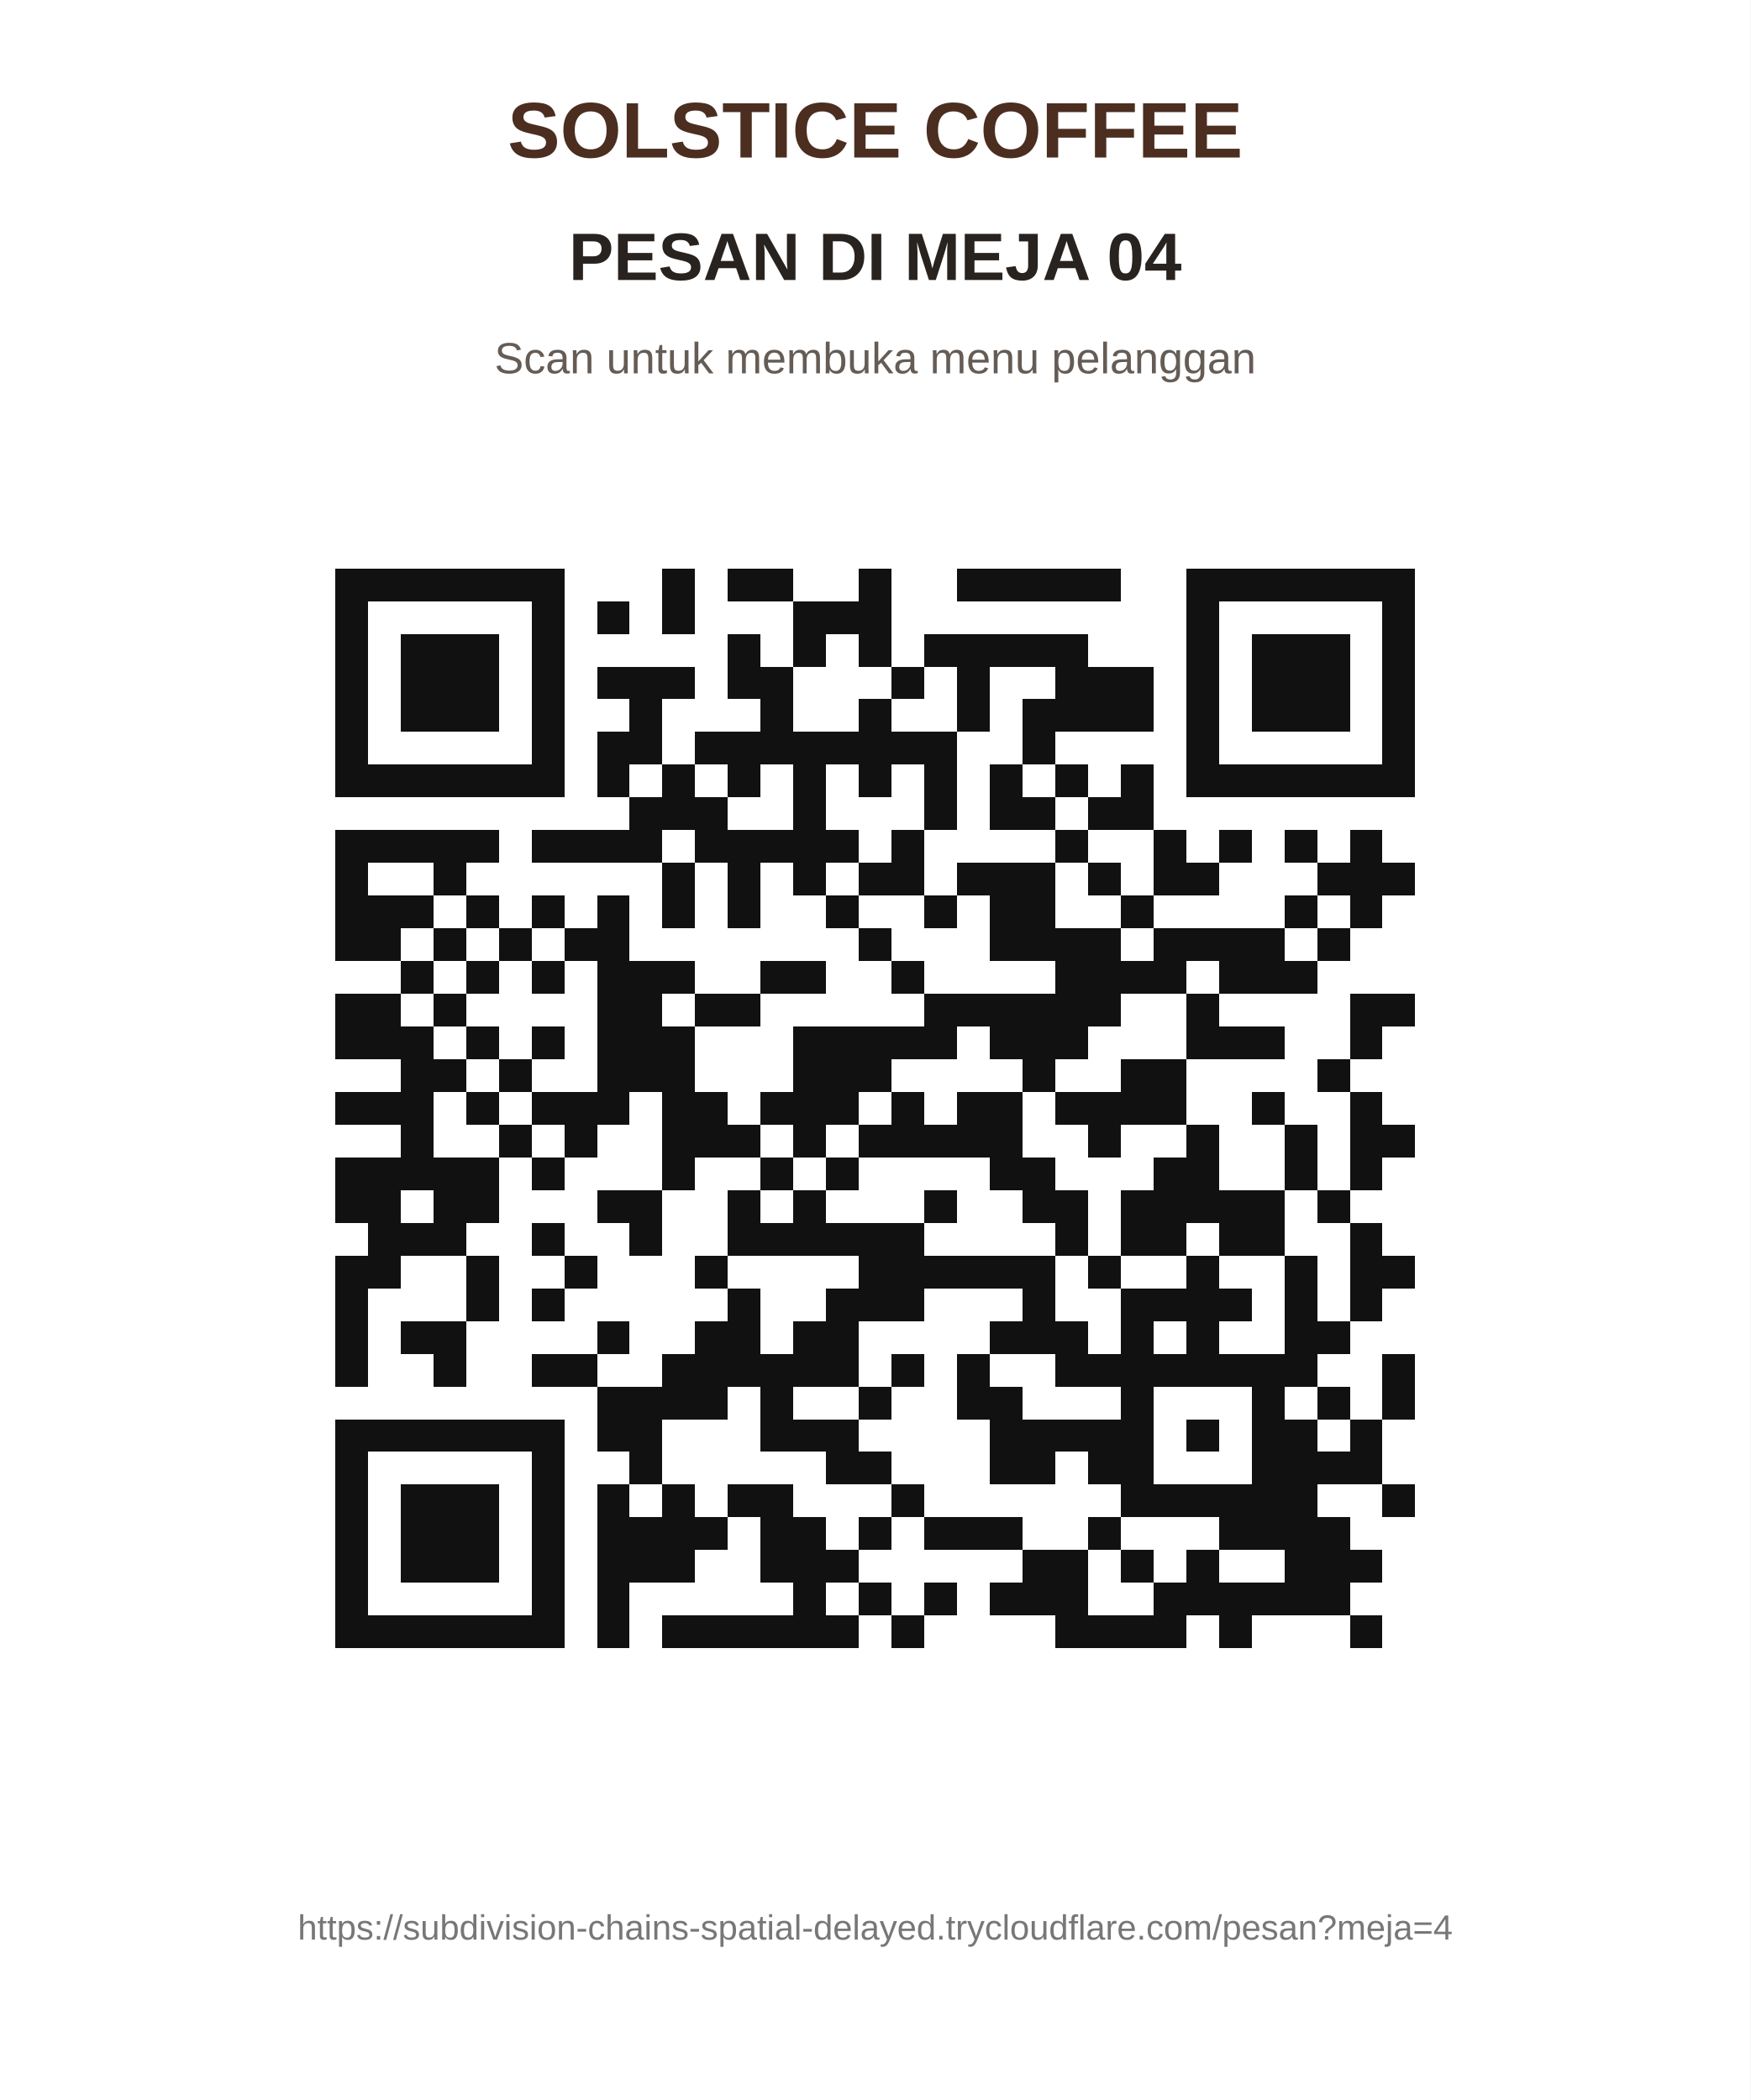
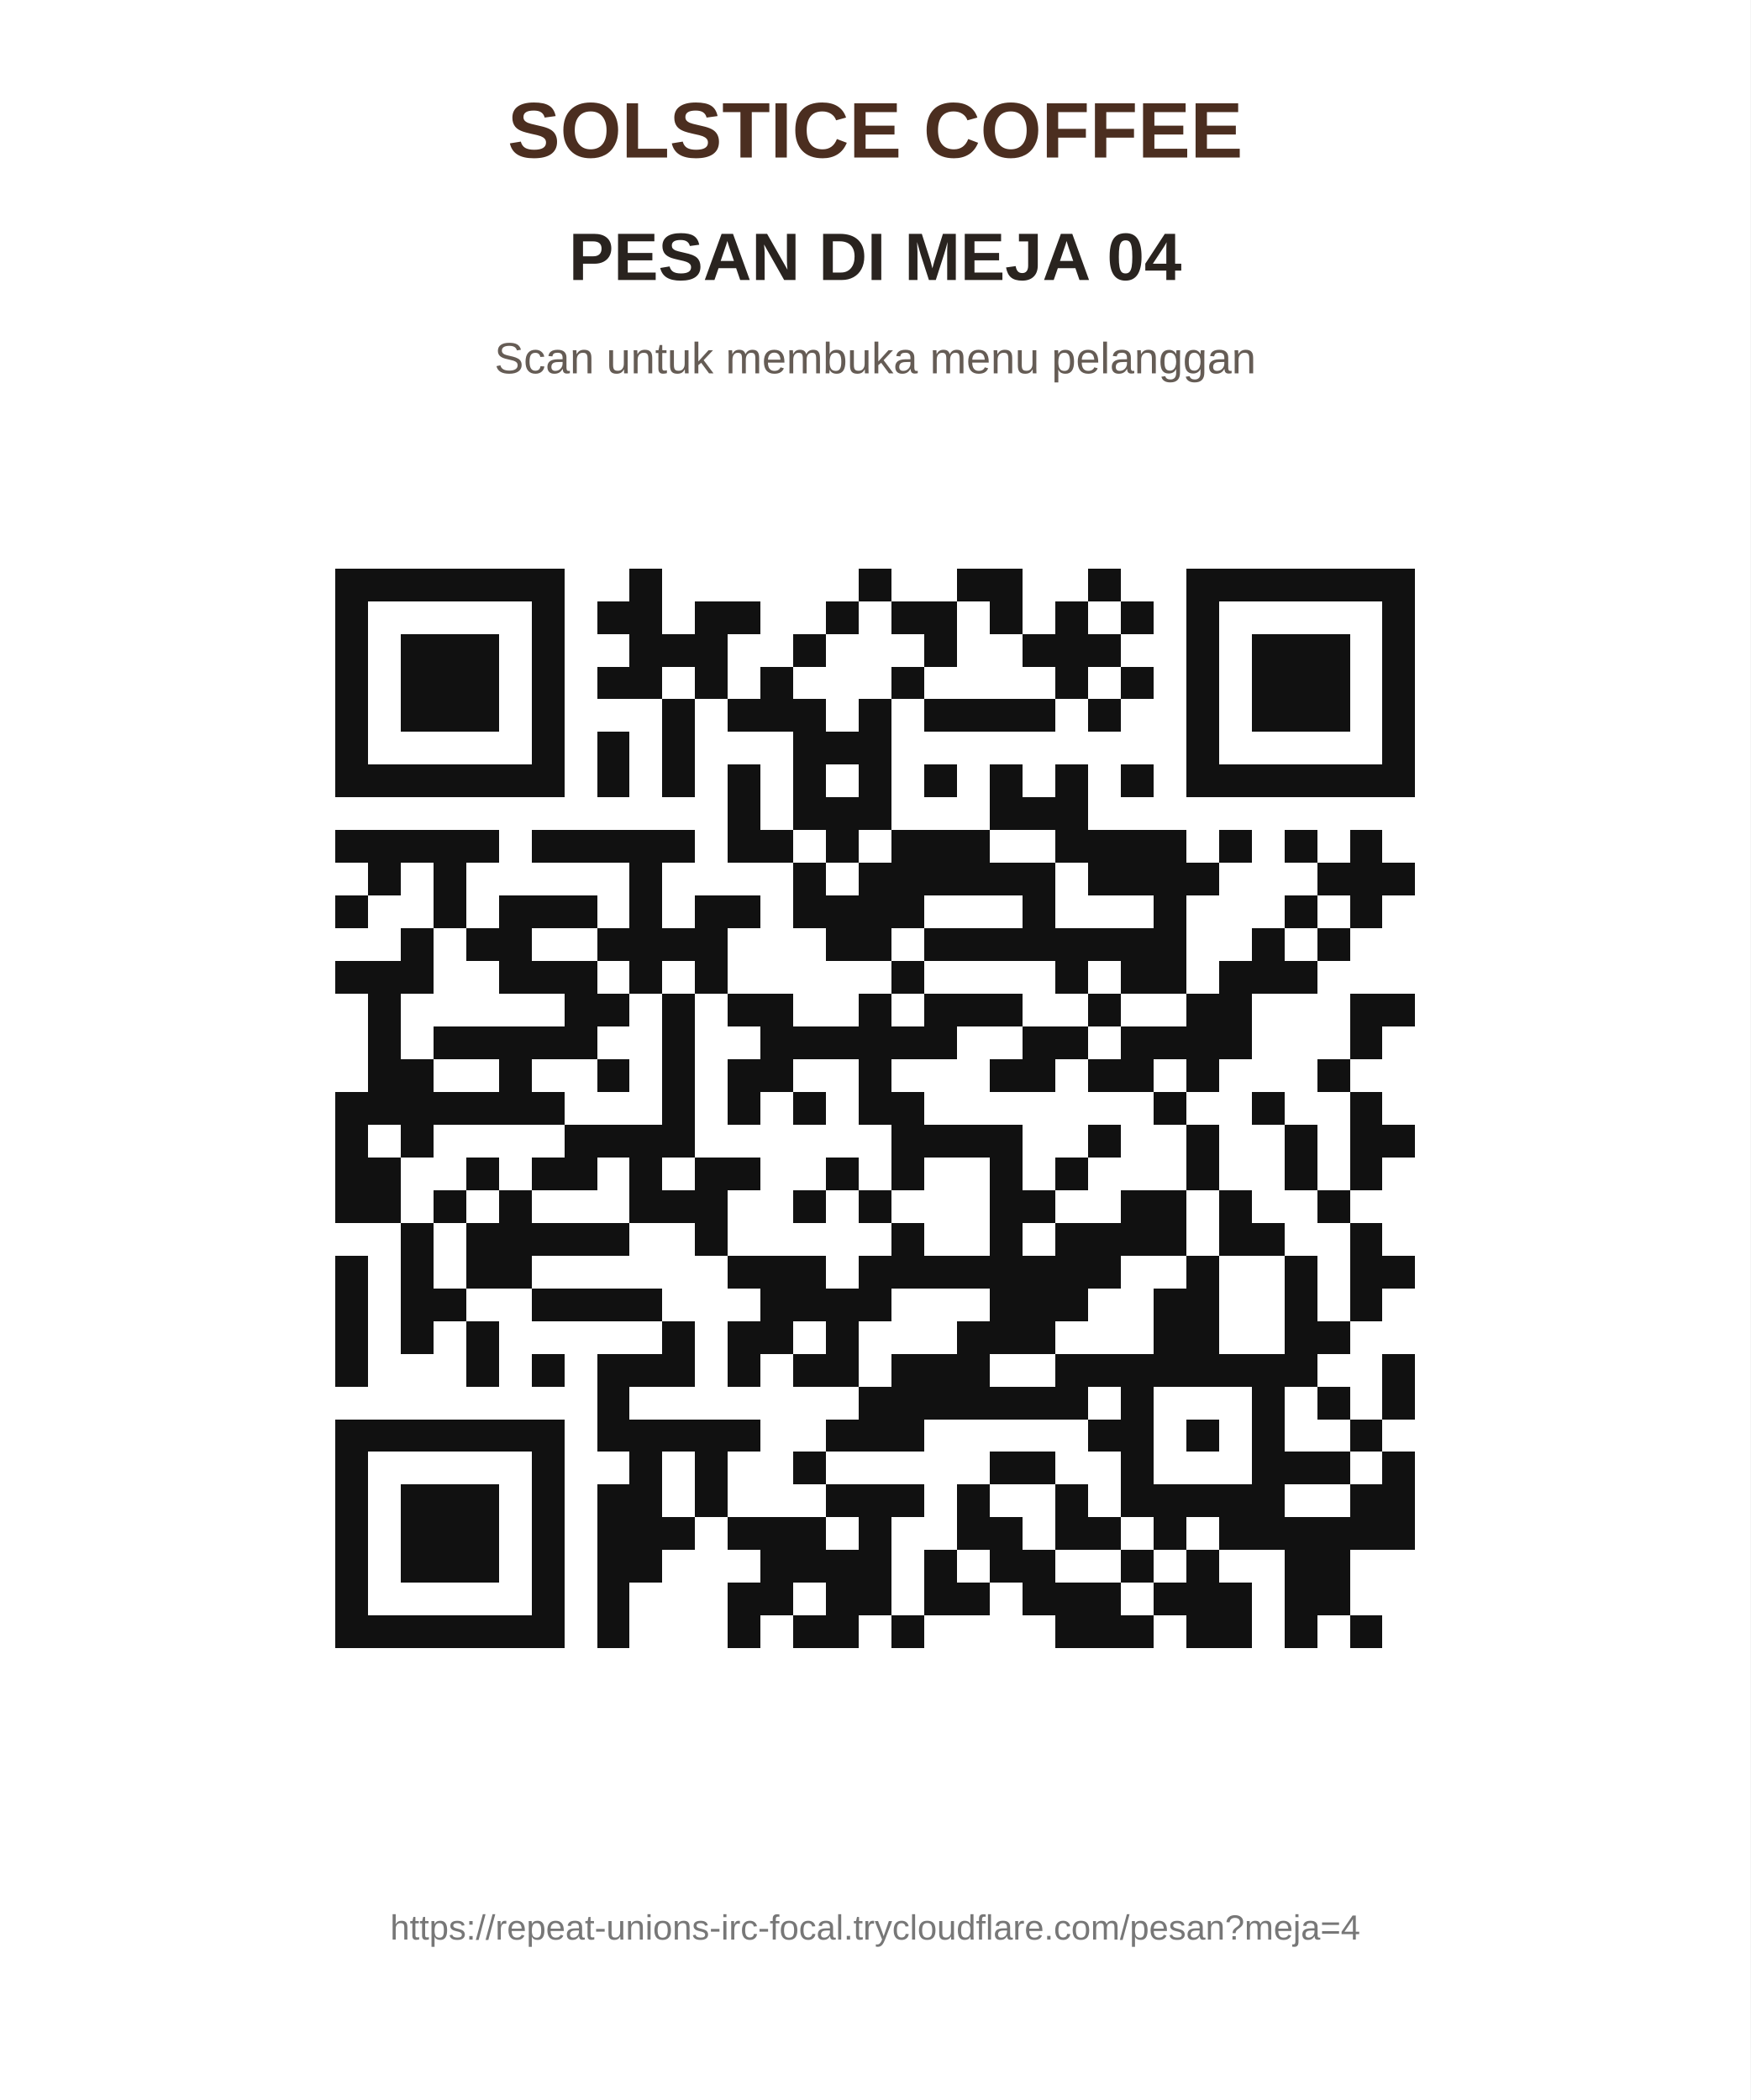
<svg xmlns="http://www.w3.org/2000/svg" width="600" height="720" viewBox="0 0 600 720" role="img" aria-label="PESAN DI MEJA 04">
  <rect width="600" height="720" fill="#fff" />
  <text x="300" y="54" text-anchor="middle" font-family="Arial,sans-serif" font-size="27" font-weight="700" fill="#4b2e20">SOLSTICE COFFEE</text>
  <text x="300" y="96" text-anchor="middle" font-family="Arial,sans-serif" font-size="23" font-weight="700" fill="#29231f">PESAN DI MEJA 04</text>
  <text x="300" y="128" text-anchor="middle" font-family="Arial,sans-serif" font-size="15" fill="#655c55">Scan untuk membuka menu pelanggan</text>
  <g transform="translate(70 150) scale(11.21951)" shape-rendering="crispEdges">
    <rect width="41" height="41" fill="#fff" />
-     <path d="M4 4h1v1h-1zM5 4h1v1h-1zM6 4h1v1h-1zM7 4h1v1h-1zM8 4h1v1h-1zM9 4h1v1h-1zM10 4h1v1h-1zM14 4h1v1h-1zM16 4h1v1h-1zM17 4h1v1h-1zM20 4h1v1h-1zM23 4h1v1h-1zM24 4h1v1h-1zM25 4h1v1h-1zM26 4h1v1h-1zM27 4h1v1h-1zM30 4h1v1h-1zM31 4h1v1h-1zM32 4h1v1h-1zM33 4h1v1h-1zM34 4h1v1h-1zM35 4h1v1h-1zM36 4h1v1h-1zM4 5h1v1h-1zM10 5h1v1h-1zM12 5h1v1h-1zM14 5h1v1h-1zM18 5h1v1h-1zM19 5h1v1h-1zM20 5h1v1h-1zM30 5h1v1h-1zM36 5h1v1h-1zM4 6h1v1h-1zM6 6h1v1h-1zM7 6h1v1h-1zM8 6h1v1h-1zM10 6h1v1h-1zM16 6h1v1h-1zM18 6h1v1h-1zM20 6h1v1h-1zM22 6h1v1h-1zM23 6h1v1h-1zM24 6h1v1h-1zM25 6h1v1h-1zM26 6h1v1h-1zM30 6h1v1h-1zM32 6h1v1h-1zM33 6h1v1h-1zM34 6h1v1h-1zM36 6h1v1h-1zM4 7h1v1h-1zM6 7h1v1h-1zM7 7h1v1h-1zM8 7h1v1h-1zM10 7h1v1h-1zM12 7h1v1h-1zM13 7h1v1h-1zM14 7h1v1h-1zM16 7h1v1h-1zM17 7h1v1h-1zM21 7h1v1h-1zM23 7h1v1h-1zM26 7h1v1h-1zM27 7h1v1h-1zM28 7h1v1h-1zM30 7h1v1h-1zM32 7h1v1h-1zM33 7h1v1h-1zM34 7h1v1h-1zM36 7h1v1h-1zM4 8h1v1h-1zM6 8h1v1h-1zM7 8h1v1h-1zM8 8h1v1h-1zM10 8h1v1h-1zM13 8h1v1h-1zM17 8h1v1h-1zM20 8h1v1h-1zM23 8h1v1h-1zM25 8h1v1h-1zM26 8h1v1h-1zM27 8h1v1h-1zM28 8h1v1h-1zM30 8h1v1h-1zM32 8h1v1h-1zM33 8h1v1h-1zM34 8h1v1h-1zM36 8h1v1h-1zM4 9h1v1h-1zM10 9h1v1h-1zM12 9h1v1h-1zM13 9h1v1h-1zM15 9h1v1h-1zM16 9h1v1h-1zM17 9h1v1h-1zM18 9h1v1h-1zM19 9h1v1h-1zM20 9h1v1h-1zM21 9h1v1h-1zM22 9h1v1h-1zM25 9h1v1h-1zM30 9h1v1h-1zM36 9h1v1h-1zM4 10h1v1h-1zM5 10h1v1h-1zM6 10h1v1h-1zM7 10h1v1h-1zM8 10h1v1h-1zM9 10h1v1h-1zM10 10h1v1h-1zM12 10h1v1h-1zM14 10h1v1h-1zM16 10h1v1h-1zM18 10h1v1h-1zM20 10h1v1h-1zM22 10h1v1h-1zM24 10h1v1h-1zM26 10h1v1h-1zM28 10h1v1h-1zM30 10h1v1h-1zM31 10h1v1h-1zM32 10h1v1h-1zM33 10h1v1h-1zM34 10h1v1h-1zM35 10h1v1h-1zM36 10h1v1h-1zM13 11h1v1h-1zM14 11h1v1h-1zM15 11h1v1h-1zM18 11h1v1h-1zM22 11h1v1h-1zM24 11h1v1h-1zM25 11h1v1h-1zM27 11h1v1h-1zM28 11h1v1h-1zM4 12h1v1h-1zM5 12h1v1h-1zM6 12h1v1h-1zM7 12h1v1h-1zM8 12h1v1h-1zM10 12h1v1h-1zM11 12h1v1h-1zM12 12h1v1h-1zM13 12h1v1h-1zM15 12h1v1h-1zM16 12h1v1h-1zM17 12h1v1h-1zM18 12h1v1h-1zM19 12h1v1h-1zM21 12h1v1h-1zM26 12h1v1h-1zM29 12h1v1h-1zM31 12h1v1h-1zM33 12h1v1h-1zM35 12h1v1h-1zM4 13h1v1h-1zM7 13h1v1h-1zM14 13h1v1h-1zM16 13h1v1h-1zM18 13h1v1h-1zM20 13h1v1h-1zM21 13h1v1h-1zM23 13h1v1h-1zM24 13h1v1h-1zM25 13h1v1h-1zM27 13h1v1h-1zM29 13h1v1h-1zM30 13h1v1h-1zM34 13h1v1h-1zM35 13h1v1h-1zM36 13h1v1h-1zM4 14h1v1h-1zM5 14h1v1h-1zM6 14h1v1h-1zM8 14h1v1h-1zM10 14h1v1h-1zM12 14h1v1h-1zM14 14h1v1h-1zM16 14h1v1h-1zM19 14h1v1h-1zM22 14h1v1h-1zM24 14h1v1h-1zM25 14h1v1h-1zM28 14h1v1h-1zM33 14h1v1h-1zM35 14h1v1h-1zM4 15h1v1h-1zM5 15h1v1h-1zM7 15h1v1h-1zM9 15h1v1h-1zM11 15h1v1h-1zM12 15h1v1h-1zM20 15h1v1h-1zM24 15h1v1h-1zM25 15h1v1h-1zM26 15h1v1h-1zM27 15h1v1h-1zM29 15h1v1h-1zM30 15h1v1h-1zM31 15h1v1h-1zM32 15h1v1h-1zM34 15h1v1h-1zM6 16h1v1h-1zM8 16h1v1h-1zM10 16h1v1h-1zM12 16h1v1h-1zM13 16h1v1h-1zM14 16h1v1h-1zM17 16h1v1h-1zM18 16h1v1h-1zM21 16h1v1h-1zM26 16h1v1h-1zM27 16h1v1h-1zM28 16h1v1h-1zM29 16h1v1h-1zM31 16h1v1h-1zM32 16h1v1h-1zM33 16h1v1h-1zM4 17h1v1h-1zM5 17h1v1h-1zM7 17h1v1h-1zM12 17h1v1h-1zM13 17h1v1h-1zM15 17h1v1h-1zM16 17h1v1h-1zM22 17h1v1h-1zM23 17h1v1h-1zM24 17h1v1h-1zM25 17h1v1h-1zM26 17h1v1h-1zM27 17h1v1h-1zM30 17h1v1h-1zM35 17h1v1h-1zM36 17h1v1h-1zM4 18h1v1h-1zM5 18h1v1h-1zM6 18h1v1h-1zM8 18h1v1h-1zM10 18h1v1h-1zM12 18h1v1h-1zM13 18h1v1h-1zM14 18h1v1h-1zM18 18h1v1h-1zM19 18h1v1h-1zM20 18h1v1h-1zM21 18h1v1h-1zM22 18h1v1h-1zM24 18h1v1h-1zM25 18h1v1h-1zM26 18h1v1h-1zM30 18h1v1h-1zM31 18h1v1h-1zM32 18h1v1h-1zM35 18h1v1h-1zM6 19h1v1h-1zM7 19h1v1h-1zM9 19h1v1h-1zM12 19h1v1h-1zM13 19h1v1h-1zM14 19h1v1h-1zM18 19h1v1h-1zM19 19h1v1h-1zM20 19h1v1h-1zM25 19h1v1h-1zM28 19h1v1h-1zM29 19h1v1h-1zM34 19h1v1h-1zM4 20h1v1h-1zM5 20h1v1h-1zM6 20h1v1h-1zM8 20h1v1h-1zM10 20h1v1h-1zM11 20h1v1h-1zM12 20h1v1h-1zM14 20h1v1h-1zM15 20h1v1h-1zM17 20h1v1h-1zM18 20h1v1h-1zM19 20h1v1h-1zM21 20h1v1h-1zM23 20h1v1h-1zM24 20h1v1h-1zM26 20h1v1h-1zM27 20h1v1h-1zM28 20h1v1h-1zM29 20h1v1h-1zM32 20h1v1h-1zM35 20h1v1h-1zM6 21h1v1h-1zM9 21h1v1h-1zM11 21h1v1h-1zM14 21h1v1h-1zM15 21h1v1h-1zM16 21h1v1h-1zM18 21h1v1h-1zM20 21h1v1h-1zM21 21h1v1h-1zM22 21h1v1h-1zM23 21h1v1h-1zM24 21h1v1h-1zM27 21h1v1h-1zM30 21h1v1h-1zM33 21h1v1h-1zM35 21h1v1h-1zM36 21h1v1h-1zM4 22h1v1h-1zM5 22h1v1h-1zM6 22h1v1h-1zM7 22h1v1h-1zM8 22h1v1h-1zM10 22h1v1h-1zM14 22h1v1h-1zM17 22h1v1h-1zM19 22h1v1h-1zM24 22h1v1h-1zM25 22h1v1h-1zM29 22h1v1h-1zM30 22h1v1h-1zM33 22h1v1h-1zM35 22h1v1h-1zM4 23h1v1h-1zM5 23h1v1h-1zM7 23h1v1h-1zM8 23h1v1h-1zM12 23h1v1h-1zM13 23h1v1h-1zM16 23h1v1h-1zM18 23h1v1h-1zM22 23h1v1h-1zM25 23h1v1h-1zM26 23h1v1h-1zM28 23h1v1h-1zM29 23h1v1h-1zM30 23h1v1h-1zM31 23h1v1h-1zM32 23h1v1h-1zM34 23h1v1h-1zM5 24h1v1h-1zM6 24h1v1h-1zM7 24h1v1h-1zM10 24h1v1h-1zM13 24h1v1h-1zM16 24h1v1h-1zM17 24h1v1h-1zM18 24h1v1h-1zM19 24h1v1h-1zM20 24h1v1h-1zM21 24h1v1h-1zM26 24h1v1h-1zM28 24h1v1h-1zM29 24h1v1h-1zM31 24h1v1h-1zM32 24h1v1h-1zM35 24h1v1h-1zM4 25h1v1h-1zM5 25h1v1h-1zM8 25h1v1h-1zM11 25h1v1h-1zM15 25h1v1h-1zM20 25h1v1h-1zM21 25h1v1h-1zM22 25h1v1h-1zM23 25h1v1h-1zM24 25h1v1h-1zM25 25h1v1h-1zM27 25h1v1h-1zM30 25h1v1h-1zM33 25h1v1h-1zM35 25h1v1h-1zM36 25h1v1h-1zM4 26h1v1h-1zM8 26h1v1h-1zM10 26h1v1h-1zM16 26h1v1h-1zM19 26h1v1h-1zM20 26h1v1h-1zM21 26h1v1h-1zM25 26h1v1h-1zM28 26h1v1h-1zM29 26h1v1h-1zM30 26h1v1h-1zM31 26h1v1h-1zM33 26h1v1h-1zM35 26h1v1h-1zM4 27h1v1h-1zM6 27h1v1h-1zM7 27h1v1h-1zM12 27h1v1h-1zM15 27h1v1h-1zM16 27h1v1h-1zM18 27h1v1h-1zM19 27h1v1h-1zM24 27h1v1h-1zM25 27h1v1h-1zM26 27h1v1h-1zM28 27h1v1h-1zM30 27h1v1h-1zM33 27h1v1h-1zM34 27h1v1h-1zM4 28h1v1h-1zM7 28h1v1h-1zM10 28h1v1h-1zM11 28h1v1h-1zM14 28h1v1h-1zM15 28h1v1h-1zM16 28h1v1h-1zM17 28h1v1h-1zM18 28h1v1h-1zM19 28h1v1h-1zM21 28h1v1h-1zM23 28h1v1h-1zM26 28h1v1h-1zM27 28h1v1h-1zM28 28h1v1h-1zM29 28h1v1h-1zM30 28h1v1h-1zM31 28h1v1h-1zM32 28h1v1h-1zM33 28h1v1h-1zM36 28h1v1h-1zM12 29h1v1h-1zM13 29h1v1h-1zM14 29h1v1h-1zM15 29h1v1h-1zM17 29h1v1h-1zM20 29h1v1h-1zM23 29h1v1h-1zM24 29h1v1h-1zM28 29h1v1h-1zM32 29h1v1h-1zM34 29h1v1h-1zM36 29h1v1h-1zM4 30h1v1h-1zM5 30h1v1h-1zM6 30h1v1h-1zM7 30h1v1h-1zM8 30h1v1h-1zM9 30h1v1h-1zM10 30h1v1h-1zM12 30h1v1h-1zM13 30h1v1h-1zM17 30h1v1h-1zM18 30h1v1h-1zM19 30h1v1h-1zM24 30h1v1h-1zM25 30h1v1h-1zM26 30h1v1h-1zM27 30h1v1h-1zM28 30h1v1h-1zM30 30h1v1h-1zM32 30h1v1h-1zM33 30h1v1h-1zM35 30h1v1h-1zM4 31h1v1h-1zM10 31h1v1h-1zM13 31h1v1h-1zM19 31h1v1h-1zM20 31h1v1h-1zM24 31h1v1h-1zM25 31h1v1h-1zM27 31h1v1h-1zM28 31h1v1h-1zM32 31h1v1h-1zM33 31h1v1h-1zM34 31h1v1h-1zM35 31h1v1h-1zM4 32h1v1h-1zM6 32h1v1h-1zM7 32h1v1h-1zM8 32h1v1h-1zM10 32h1v1h-1zM12 32h1v1h-1zM14 32h1v1h-1zM16 32h1v1h-1zM17 32h1v1h-1zM21 32h1v1h-1zM28 32h1v1h-1zM29 32h1v1h-1zM30 32h1v1h-1zM31 32h1v1h-1zM32 32h1v1h-1zM33 32h1v1h-1zM36 32h1v1h-1zM4 33h1v1h-1zM6 33h1v1h-1zM7 33h1v1h-1zM8 33h1v1h-1zM10 33h1v1h-1zM12 33h1v1h-1zM13 33h1v1h-1zM14 33h1v1h-1zM15 33h1v1h-1zM17 33h1v1h-1zM18 33h1v1h-1zM20 33h1v1h-1zM22 33h1v1h-1zM23 33h1v1h-1zM24 33h1v1h-1zM27 33h1v1h-1zM31 33h1v1h-1zM32 33h1v1h-1zM33 33h1v1h-1zM34 33h1v1h-1zM4 34h1v1h-1zM6 34h1v1h-1zM7 34h1v1h-1zM8 34h1v1h-1zM10 34h1v1h-1zM12 34h1v1h-1zM13 34h1v1h-1zM14 34h1v1h-1zM17 34h1v1h-1zM18 34h1v1h-1zM19 34h1v1h-1zM25 34h1v1h-1zM26 34h1v1h-1zM28 34h1v1h-1zM30 34h1v1h-1zM33 34h1v1h-1zM34 34h1v1h-1zM35 34h1v1h-1zM4 35h1v1h-1zM10 35h1v1h-1zM12 35h1v1h-1zM18 35h1v1h-1zM20 35h1v1h-1zM22 35h1v1h-1zM24 35h1v1h-1zM25 35h1v1h-1zM26 35h1v1h-1zM29 35h1v1h-1zM30 35h1v1h-1zM31 35h1v1h-1zM32 35h1v1h-1zM33 35h1v1h-1zM34 35h1v1h-1zM4 36h1v1h-1zM5 36h1v1h-1zM6 36h1v1h-1zM7 36h1v1h-1zM8 36h1v1h-1zM9 36h1v1h-1zM10 36h1v1h-1zM12 36h1v1h-1zM14 36h1v1h-1zM15 36h1v1h-1zM16 36h1v1h-1zM17 36h1v1h-1zM18 36h1v1h-1zM19 36h1v1h-1zM21 36h1v1h-1zM26 36h1v1h-1zM27 36h1v1h-1zM28 36h1v1h-1zM29 36h1v1h-1zM31 36h1v1h-1zM35 36h1v1h-1z" fill="#111" />
+     <path d="M4 4h1v1h-1zM5 4h1v1h-1zM6 4h1v1h-1zM7 4h1v1h-1zM8 4h1v1h-1zM9 4h1v1h-1zM10 4h1v1h-1zM13 4h1v1h-1zM20 4h1v1h-1zM23 4h1v1h-1zM24 4h1v1h-1zM27 4h1v1h-1zM30 4h1v1h-1zM31 4h1v1h-1zM32 4h1v1h-1zM33 4h1v1h-1zM34 4h1v1h-1zM35 4h1v1h-1zM36 4h1v1h-1zM4 5h1v1h-1zM10 5h1v1h-1zM12 5h1v1h-1zM13 5h1v1h-1zM15 5h1v1h-1zM16 5h1v1h-1zM19 5h1v1h-1zM21 5h1v1h-1zM22 5h1v1h-1zM24 5h1v1h-1zM26 5h1v1h-1zM28 5h1v1h-1zM30 5h1v1h-1zM36 5h1v1h-1zM4 6h1v1h-1zM6 6h1v1h-1zM7 6h1v1h-1zM8 6h1v1h-1zM10 6h1v1h-1zM13 6h1v1h-1zM14 6h1v1h-1zM15 6h1v1h-1zM18 6h1v1h-1zM22 6h1v1h-1zM25 6h1v1h-1zM26 6h1v1h-1zM27 6h1v1h-1zM30 6h1v1h-1zM32 6h1v1h-1zM33 6h1v1h-1zM34 6h1v1h-1zM36 6h1v1h-1zM4 7h1v1h-1zM6 7h1v1h-1zM7 7h1v1h-1zM8 7h1v1h-1zM10 7h1v1h-1zM12 7h1v1h-1zM13 7h1v1h-1zM15 7h1v1h-1zM17 7h1v1h-1zM21 7h1v1h-1zM26 7h1v1h-1zM28 7h1v1h-1zM30 7h1v1h-1zM32 7h1v1h-1zM33 7h1v1h-1zM34 7h1v1h-1zM36 7h1v1h-1zM4 8h1v1h-1zM6 8h1v1h-1zM7 8h1v1h-1zM8 8h1v1h-1zM10 8h1v1h-1zM14 8h1v1h-1zM16 8h1v1h-1zM17 8h1v1h-1zM18 8h1v1h-1zM20 8h1v1h-1zM22 8h1v1h-1zM23 8h1v1h-1zM24 8h1v1h-1zM25 8h1v1h-1zM27 8h1v1h-1zM30 8h1v1h-1zM32 8h1v1h-1zM33 8h1v1h-1zM34 8h1v1h-1zM36 8h1v1h-1zM4 9h1v1h-1zM10 9h1v1h-1zM12 9h1v1h-1zM14 9h1v1h-1zM18 9h1v1h-1zM19 9h1v1h-1zM20 9h1v1h-1zM30 9h1v1h-1zM36 9h1v1h-1zM4 10h1v1h-1zM5 10h1v1h-1zM6 10h1v1h-1zM7 10h1v1h-1zM8 10h1v1h-1zM9 10h1v1h-1zM10 10h1v1h-1zM12 10h1v1h-1zM14 10h1v1h-1zM16 10h1v1h-1zM18 10h1v1h-1zM20 10h1v1h-1zM22 10h1v1h-1zM24 10h1v1h-1zM26 10h1v1h-1zM28 10h1v1h-1zM30 10h1v1h-1zM31 10h1v1h-1zM32 10h1v1h-1zM33 10h1v1h-1zM34 10h1v1h-1zM35 10h1v1h-1zM36 10h1v1h-1zM16 11h1v1h-1zM18 11h1v1h-1zM19 11h1v1h-1zM20 11h1v1h-1zM24 11h1v1h-1zM25 11h1v1h-1zM26 11h1v1h-1zM4 12h1v1h-1zM5 12h1v1h-1zM6 12h1v1h-1zM7 12h1v1h-1zM8 12h1v1h-1zM10 12h1v1h-1zM11 12h1v1h-1zM12 12h1v1h-1zM13 12h1v1h-1zM14 12h1v1h-1zM16 12h1v1h-1zM17 12h1v1h-1zM19 12h1v1h-1zM21 12h1v1h-1zM22 12h1v1h-1zM23 12h1v1h-1zM26 12h1v1h-1zM27 12h1v1h-1zM28 12h1v1h-1zM29 12h1v1h-1zM31 12h1v1h-1zM33 12h1v1h-1zM35 12h1v1h-1zM5 13h1v1h-1zM7 13h1v1h-1zM13 13h1v1h-1zM18 13h1v1h-1zM20 13h1v1h-1zM21 13h1v1h-1zM22 13h1v1h-1zM23 13h1v1h-1zM24 13h1v1h-1zM25 13h1v1h-1zM27 13h1v1h-1zM28 13h1v1h-1zM29 13h1v1h-1zM30 13h1v1h-1zM34 13h1v1h-1zM35 13h1v1h-1zM36 13h1v1h-1zM4 14h1v1h-1zM7 14h1v1h-1zM9 14h1v1h-1zM10 14h1v1h-1zM11 14h1v1h-1zM13 14h1v1h-1zM15 14h1v1h-1zM16 14h1v1h-1zM18 14h1v1h-1zM19 14h1v1h-1zM20 14h1v1h-1zM21 14h1v1h-1zM25 14h1v1h-1zM29 14h1v1h-1zM33 14h1v1h-1zM35 14h1v1h-1zM6 15h1v1h-1zM8 15h1v1h-1zM9 15h1v1h-1zM12 15h1v1h-1zM13 15h1v1h-1zM14 15h1v1h-1zM15 15h1v1h-1zM19 15h1v1h-1zM20 15h1v1h-1zM22 15h1v1h-1zM23 15h1v1h-1zM24 15h1v1h-1zM25 15h1v1h-1zM26 15h1v1h-1zM27 15h1v1h-1zM28 15h1v1h-1zM29 15h1v1h-1zM32 15h1v1h-1zM34 15h1v1h-1zM4 16h1v1h-1zM5 16h1v1h-1zM6 16h1v1h-1zM9 16h1v1h-1zM10 16h1v1h-1zM11 16h1v1h-1zM13 16h1v1h-1zM15 16h1v1h-1zM21 16h1v1h-1zM26 16h1v1h-1zM28 16h1v1h-1zM29 16h1v1h-1zM31 16h1v1h-1zM32 16h1v1h-1zM33 16h1v1h-1zM5 17h1v1h-1zM11 17h1v1h-1zM12 17h1v1h-1zM14 17h1v1h-1zM16 17h1v1h-1zM17 17h1v1h-1zM20 17h1v1h-1zM22 17h1v1h-1zM23 17h1v1h-1zM24 17h1v1h-1zM27 17h1v1h-1zM30 17h1v1h-1zM31 17h1v1h-1zM35 17h1v1h-1zM36 17h1v1h-1zM5 18h1v1h-1zM7 18h1v1h-1zM8 18h1v1h-1zM9 18h1v1h-1zM10 18h1v1h-1zM11 18h1v1h-1zM14 18h1v1h-1zM17 18h1v1h-1zM18 18h1v1h-1zM19 18h1v1h-1zM20 18h1v1h-1zM21 18h1v1h-1zM22 18h1v1h-1zM25 18h1v1h-1zM26 18h1v1h-1zM28 18h1v1h-1zM29 18h1v1h-1zM30 18h1v1h-1zM31 18h1v1h-1zM35 18h1v1h-1zM5 19h1v1h-1zM6 19h1v1h-1zM9 19h1v1h-1zM12 19h1v1h-1zM14 19h1v1h-1zM16 19h1v1h-1zM17 19h1v1h-1zM20 19h1v1h-1zM24 19h1v1h-1zM25 19h1v1h-1zM27 19h1v1h-1zM28 19h1v1h-1zM30 19h1v1h-1zM34 19h1v1h-1zM4 20h1v1h-1zM5 20h1v1h-1zM6 20h1v1h-1zM7 20h1v1h-1zM8 20h1v1h-1zM9 20h1v1h-1zM10 20h1v1h-1zM14 20h1v1h-1zM16 20h1v1h-1zM18 20h1v1h-1zM20 20h1v1h-1zM21 20h1v1h-1zM29 20h1v1h-1zM32 20h1v1h-1zM35 20h1v1h-1zM4 21h1v1h-1zM6 21h1v1h-1zM11 21h1v1h-1zM12 21h1v1h-1zM13 21h1v1h-1zM14 21h1v1h-1zM21 21h1v1h-1zM22 21h1v1h-1zM23 21h1v1h-1zM24 21h1v1h-1zM27 21h1v1h-1zM30 21h1v1h-1zM33 21h1v1h-1zM35 21h1v1h-1zM36 21h1v1h-1zM4 22h1v1h-1zM5 22h1v1h-1zM8 22h1v1h-1zM10 22h1v1h-1zM11 22h1v1h-1zM13 22h1v1h-1zM15 22h1v1h-1zM16 22h1v1h-1zM19 22h1v1h-1zM21 22h1v1h-1zM24 22h1v1h-1zM26 22h1v1h-1zM30 22h1v1h-1zM33 22h1v1h-1zM35 22h1v1h-1zM4 23h1v1h-1zM5 23h1v1h-1zM7 23h1v1h-1zM9 23h1v1h-1zM13 23h1v1h-1zM14 23h1v1h-1zM15 23h1v1h-1zM18 23h1v1h-1zM20 23h1v1h-1zM24 23h1v1h-1zM25 23h1v1h-1zM28 23h1v1h-1zM29 23h1v1h-1zM31 23h1v1h-1zM34 23h1v1h-1zM6 24h1v1h-1zM8 24h1v1h-1zM9 24h1v1h-1zM10 24h1v1h-1zM11 24h1v1h-1zM12 24h1v1h-1zM15 24h1v1h-1zM21 24h1v1h-1zM24 24h1v1h-1zM26 24h1v1h-1zM27 24h1v1h-1zM28 24h1v1h-1zM29 24h1v1h-1zM31 24h1v1h-1zM32 24h1v1h-1zM35 24h1v1h-1zM4 25h1v1h-1zM6 25h1v1h-1zM8 25h1v1h-1zM9 25h1v1h-1zM16 25h1v1h-1zM17 25h1v1h-1zM18 25h1v1h-1zM20 25h1v1h-1zM21 25h1v1h-1zM22 25h1v1h-1zM23 25h1v1h-1zM24 25h1v1h-1zM25 25h1v1h-1zM26 25h1v1h-1zM27 25h1v1h-1zM30 25h1v1h-1zM33 25h1v1h-1zM35 25h1v1h-1zM36 25h1v1h-1zM4 26h1v1h-1zM6 26h1v1h-1zM7 26h1v1h-1zM10 26h1v1h-1zM11 26h1v1h-1zM12 26h1v1h-1zM13 26h1v1h-1zM17 26h1v1h-1zM18 26h1v1h-1zM19 26h1v1h-1zM20 26h1v1h-1zM24 26h1v1h-1zM25 26h1v1h-1zM26 26h1v1h-1zM29 26h1v1h-1zM30 26h1v1h-1zM33 26h1v1h-1zM35 26h1v1h-1zM4 27h1v1h-1zM6 27h1v1h-1zM8 27h1v1h-1zM14 27h1v1h-1zM16 27h1v1h-1zM17 27h1v1h-1zM19 27h1v1h-1zM23 27h1v1h-1zM24 27h1v1h-1zM25 27h1v1h-1zM29 27h1v1h-1zM30 27h1v1h-1zM33 27h1v1h-1zM34 27h1v1h-1zM4 28h1v1h-1zM8 28h1v1h-1zM10 28h1v1h-1zM12 28h1v1h-1zM13 28h1v1h-1zM14 28h1v1h-1zM16 28h1v1h-1zM18 28h1v1h-1zM19 28h1v1h-1zM21 28h1v1h-1zM22 28h1v1h-1zM23 28h1v1h-1zM26 28h1v1h-1zM27 28h1v1h-1zM28 28h1v1h-1zM29 28h1v1h-1zM30 28h1v1h-1zM31 28h1v1h-1zM32 28h1v1h-1zM33 28h1v1h-1zM36 28h1v1h-1zM12 29h1v1h-1zM20 29h1v1h-1zM21 29h1v1h-1zM22 29h1v1h-1zM23 29h1v1h-1zM24 29h1v1h-1zM25 29h1v1h-1zM26 29h1v1h-1zM28 29h1v1h-1zM32 29h1v1h-1zM34 29h1v1h-1zM36 29h1v1h-1zM4 30h1v1h-1zM5 30h1v1h-1zM6 30h1v1h-1zM7 30h1v1h-1zM8 30h1v1h-1zM9 30h1v1h-1zM10 30h1v1h-1zM12 30h1v1h-1zM13 30h1v1h-1zM14 30h1v1h-1zM15 30h1v1h-1zM16 30h1v1h-1zM19 30h1v1h-1zM20 30h1v1h-1zM21 30h1v1h-1zM27 30h1v1h-1zM28 30h1v1h-1zM30 30h1v1h-1zM32 30h1v1h-1zM35 30h1v1h-1zM4 31h1v1h-1zM10 31h1v1h-1zM13 31h1v1h-1zM15 31h1v1h-1zM18 31h1v1h-1zM24 31h1v1h-1zM25 31h1v1h-1zM28 31h1v1h-1zM32 31h1v1h-1zM33 31h1v1h-1zM34 31h1v1h-1zM36 31h1v1h-1zM4 32h1v1h-1zM6 32h1v1h-1zM7 32h1v1h-1zM8 32h1v1h-1zM10 32h1v1h-1zM12 32h1v1h-1zM13 32h1v1h-1zM15 32h1v1h-1zM19 32h1v1h-1zM20 32h1v1h-1zM21 32h1v1h-1zM23 32h1v1h-1zM26 32h1v1h-1zM28 32h1v1h-1zM29 32h1v1h-1zM30 32h1v1h-1zM31 32h1v1h-1zM32 32h1v1h-1zM35 32h1v1h-1zM36 32h1v1h-1zM4 33h1v1h-1zM6 33h1v1h-1zM7 33h1v1h-1zM8 33h1v1h-1zM10 33h1v1h-1zM12 33h1v1h-1zM13 33h1v1h-1zM14 33h1v1h-1zM16 33h1v1h-1zM17 33h1v1h-1zM18 33h1v1h-1zM20 33h1v1h-1zM23 33h1v1h-1zM24 33h1v1h-1zM26 33h1v1h-1zM27 33h1v1h-1zM29 33h1v1h-1zM31 33h1v1h-1zM32 33h1v1h-1zM33 33h1v1h-1zM34 33h1v1h-1zM35 33h1v1h-1zM36 33h1v1h-1zM4 34h1v1h-1zM6 34h1v1h-1zM7 34h1v1h-1zM8 34h1v1h-1zM10 34h1v1h-1zM12 34h1v1h-1zM13 34h1v1h-1zM17 34h1v1h-1zM18 34h1v1h-1zM19 34h1v1h-1zM20 34h1v1h-1zM22 34h1v1h-1zM24 34h1v1h-1zM25 34h1v1h-1zM28 34h1v1h-1zM30 34h1v1h-1zM33 34h1v1h-1zM34 34h1v1h-1zM4 35h1v1h-1zM10 35h1v1h-1zM12 35h1v1h-1zM16 35h1v1h-1zM17 35h1v1h-1zM19 35h1v1h-1zM20 35h1v1h-1zM22 35h1v1h-1zM23 35h1v1h-1zM25 35h1v1h-1zM26 35h1v1h-1zM27 35h1v1h-1zM29 35h1v1h-1zM30 35h1v1h-1zM31 35h1v1h-1zM33 35h1v1h-1zM34 35h1v1h-1zM4 36h1v1h-1zM5 36h1v1h-1zM6 36h1v1h-1zM7 36h1v1h-1zM8 36h1v1h-1zM9 36h1v1h-1zM10 36h1v1h-1zM12 36h1v1h-1zM16 36h1v1h-1zM18 36h1v1h-1zM19 36h1v1h-1zM21 36h1v1h-1zM26 36h1v1h-1zM27 36h1v1h-1zM28 36h1v1h-1zM30 36h1v1h-1zM31 36h1v1h-1zM33 36h1v1h-1zM35 36h1v1h-1z" fill="#111" />
  </g>
-   <text x="300" y="665" text-anchor="middle" font-family="Arial,sans-serif" font-size="12" fill="#777">https://subdivision-chains-spatial-delayed.trycloudflare.com/pesan?meja=4</text>
+   <text x="300" y="665" text-anchor="middle" font-family="Arial,sans-serif" font-size="12" fill="#777">https://repeat-unions-irc-focal.trycloudflare.com/pesan?meja=4</text>
</svg>
